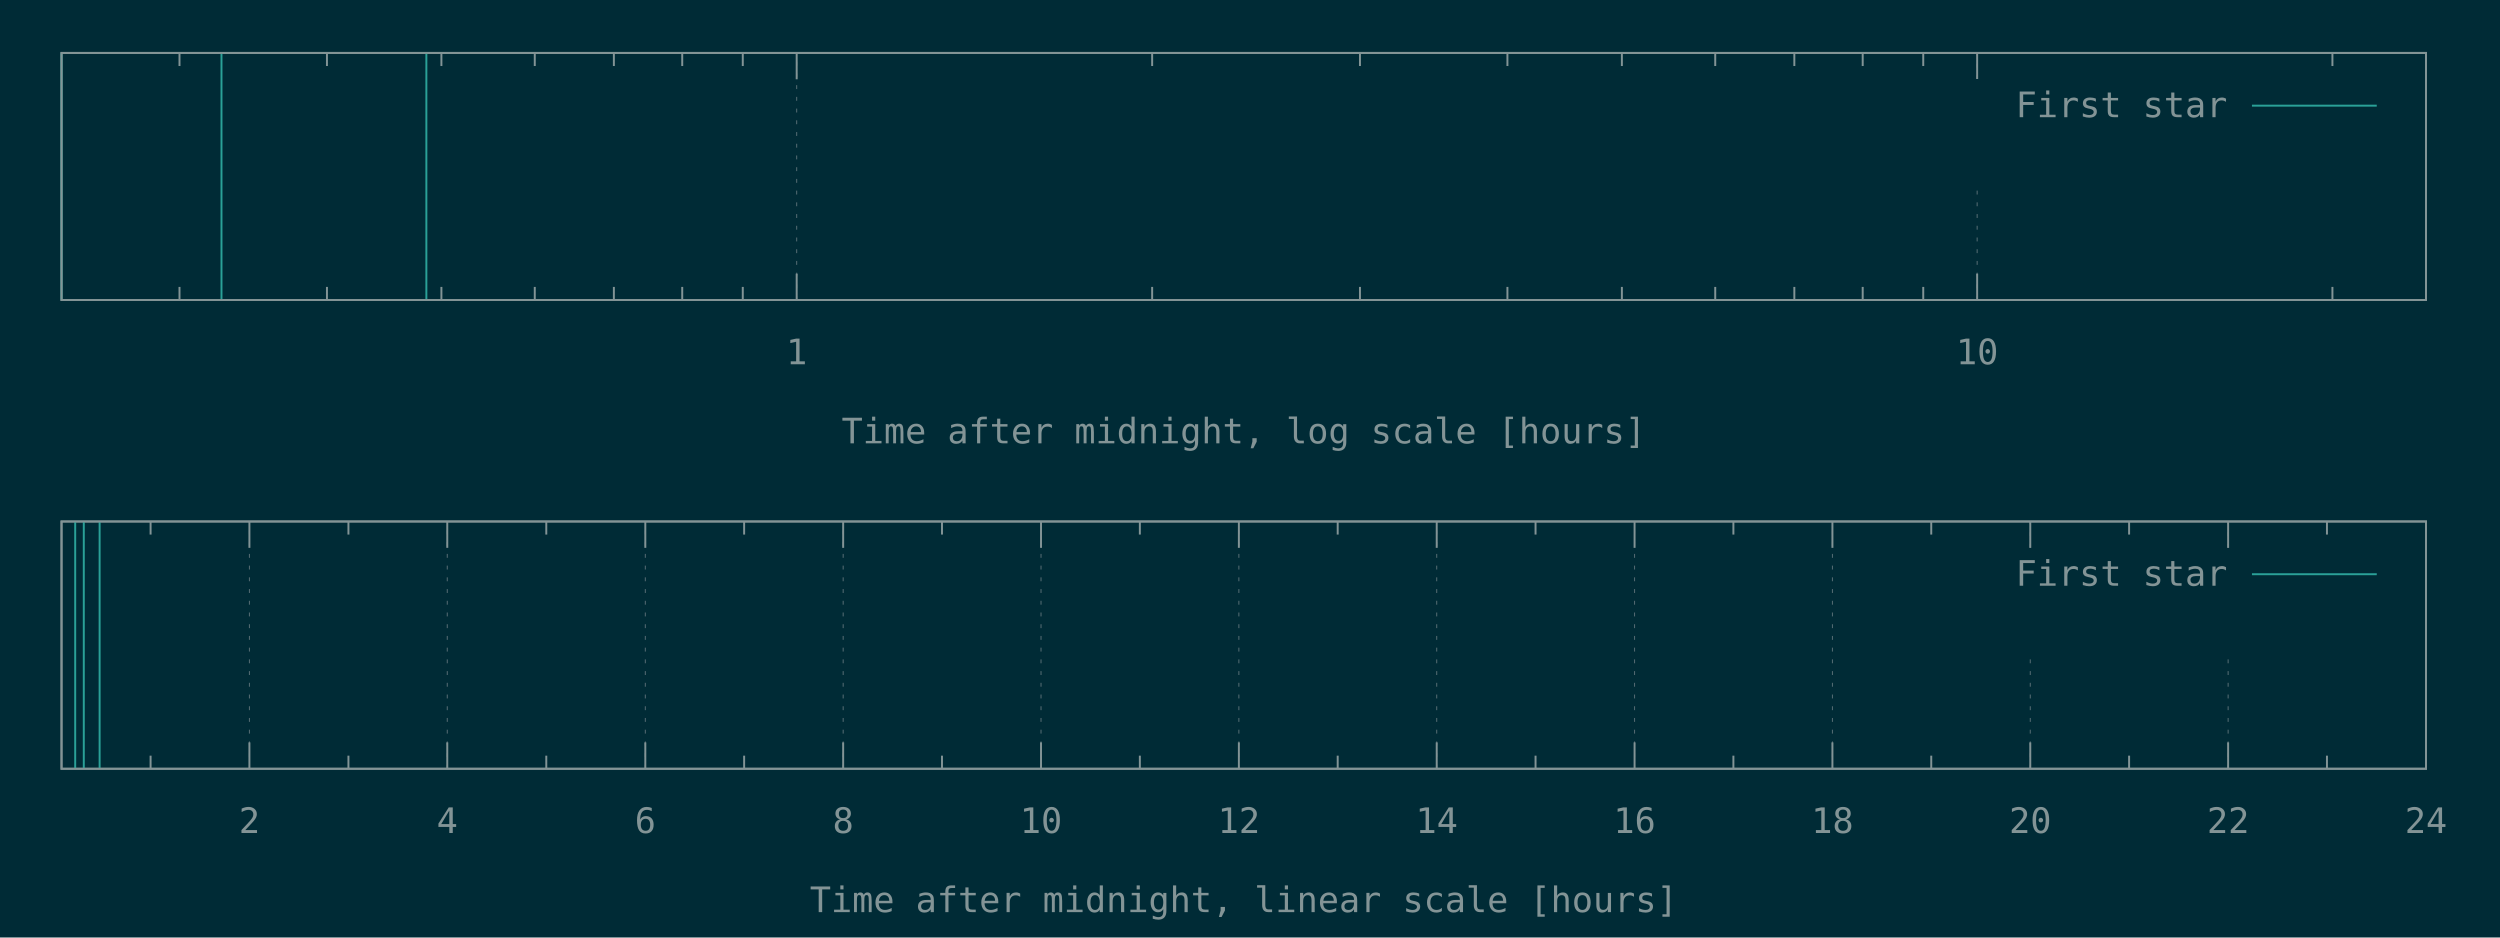
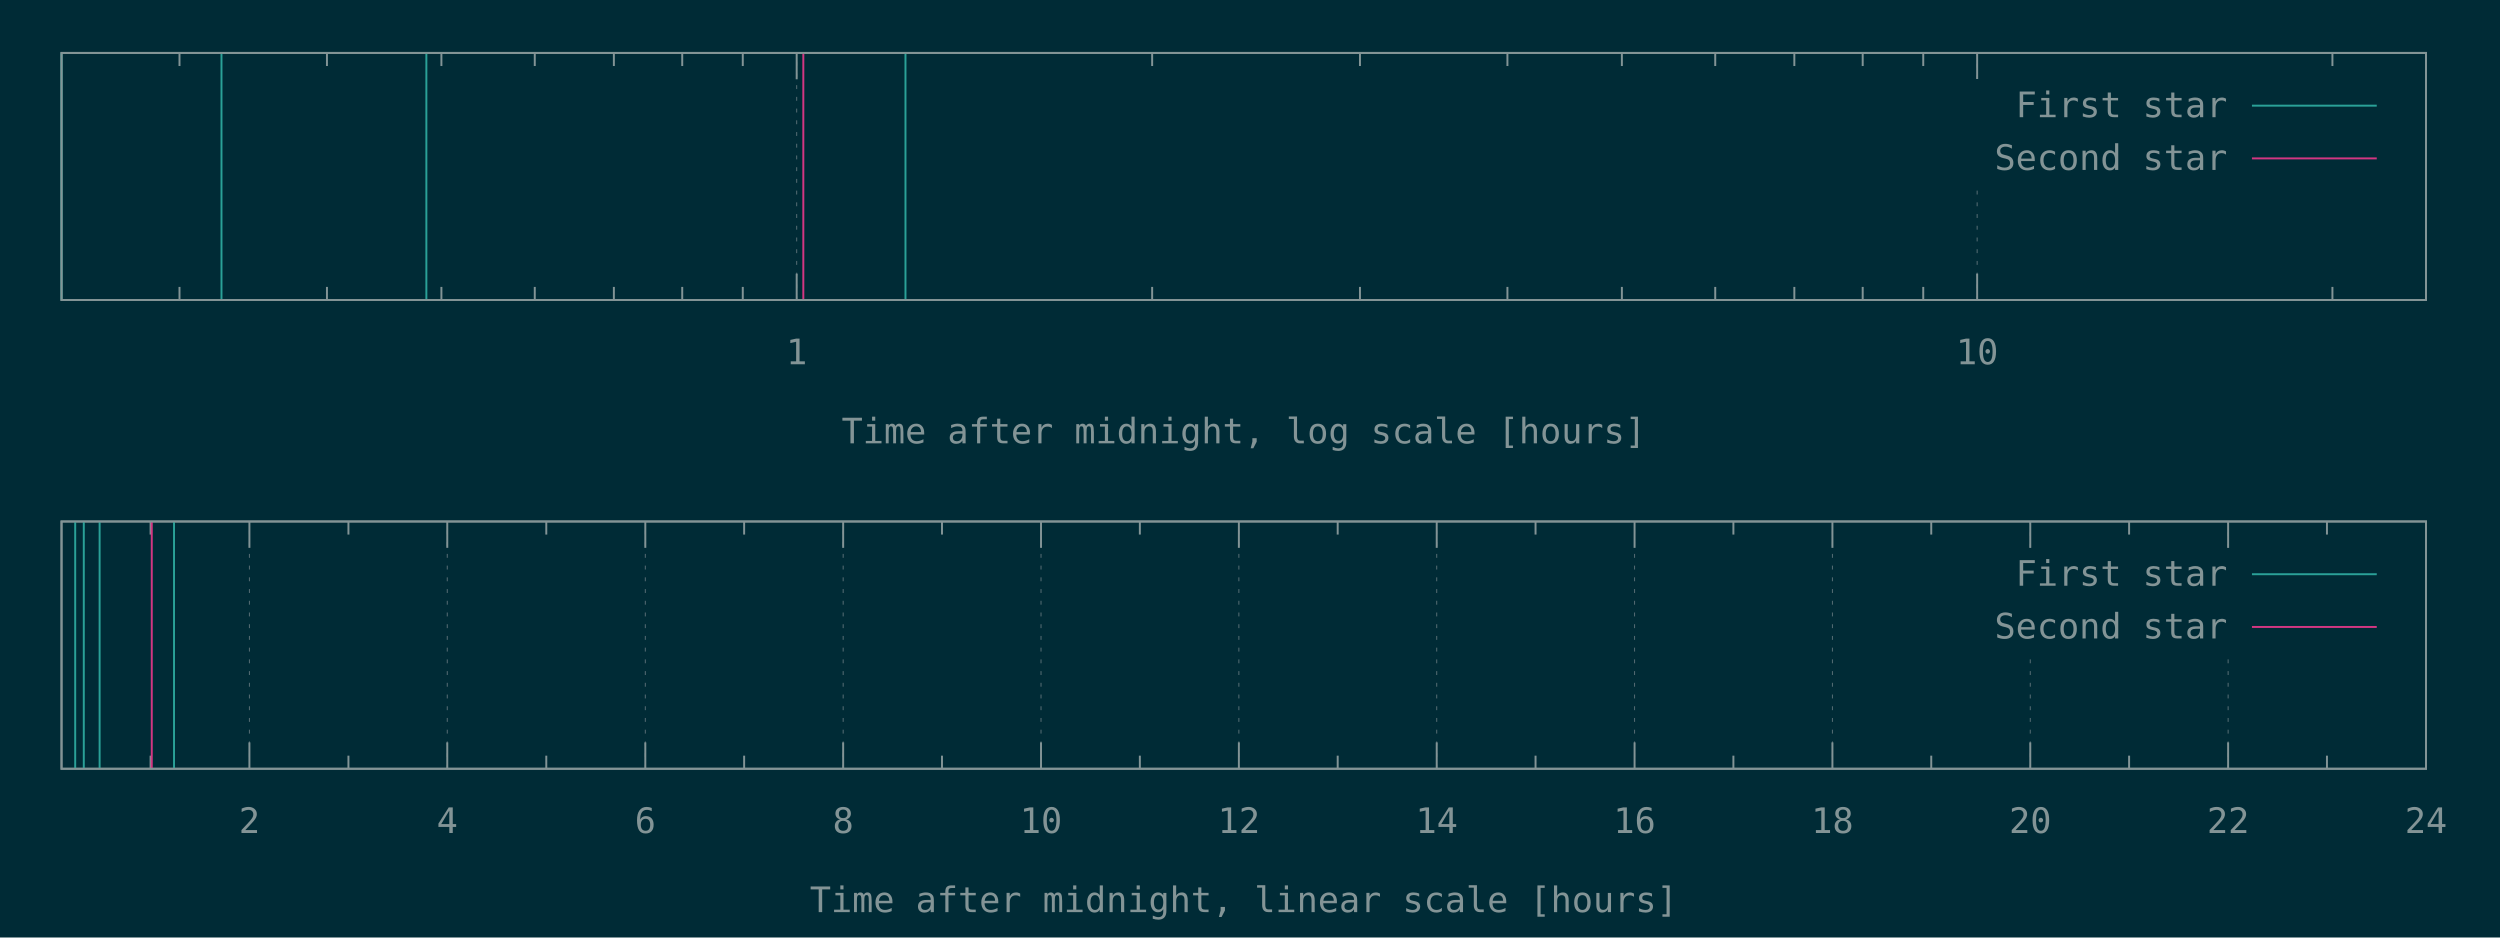
<svg xmlns="http://www.w3.org/2000/svg" xmlns:xlink="http://www.w3.org/1999/xlink" width="1280" height="480" viewBox="0 0 1280 480">
  <g id="gnuplot_canvas">
    <rect x="0" y="0" width="1280" height="480" fill="#002b36" />
    <defs>
      <circle id="gpDot" r="0.5" stroke-width="0.5" stroke="currentColor" />
      <path id="gpPt0" stroke-width="0.148" stroke="currentColor" d="M-1,0 h2 M0,-1 v2" />
      <path id="gpPt1" stroke-width="0.148" stroke="currentColor" d="M-1,-1 L1,1 M1,-1 L-1,1" />
      <path id="gpPt2" stroke-width="0.148" stroke="currentColor" d="M-1,0 L1,0 M0,-1 L0,1 M-1,-1 L1,1 M-1,1 L1,-1" />
      <rect id="gpPt3" stroke-width="0.148" stroke="currentColor" x="-1" y="-1" width="2" height="2" />
      <rect id="gpPt4" stroke-width="0.148" stroke="currentColor" fill="currentColor" x="-1" y="-1" width="2" height="2" />
      <circle id="gpPt5" stroke-width="0.148" stroke="currentColor" cx="0" cy="0" r="1" />
      <use xlink:href="#gpPt5" id="gpPt6" fill="currentColor" stroke="none" />
      <path id="gpPt7" stroke-width="0.148" stroke="currentColor" d="M0,-1.33 L-1.33,0.67 L1.33,0.67 z" />
      <use xlink:href="#gpPt7" id="gpPt8" fill="currentColor" stroke="none" />
      <use xlink:href="#gpPt7" id="gpPt9" stroke="currentColor" transform="rotate(180)" />
      <use xlink:href="#gpPt9" id="gpPt10" fill="currentColor" stroke="none" />
      <use xlink:href="#gpPt3" id="gpPt11" stroke="currentColor" transform="rotate(45)" />
      <use xlink:href="#gpPt11" id="gpPt12" fill="currentColor" stroke="none" />
      <path id="gpPt13" stroke-width="0.148" stroke="currentColor" d="M0,1.330 L1.265,0.411 L0.782,-1.067 L-0.782,-1.076 L-1.265,0.411 z" />
      <use xlink:href="#gpPt13" id="gpPt14" fill="currentColor" stroke="none" />
      <filter id="textbox" filterUnits="objectBoundingBox" x="0" y="0" height="1" width="1">
        <feFlood flood-color="#002B36" flood-opacity="1" result="bgnd" />
        <feComposite in="SourceGraphic" in2="bgnd" operator="atop" />
      </filter>
      <filter id="greybox" filterUnits="objectBoundingBox" x="0" y="0" height="1" width="1">
        <feFlood flood-color="lightgrey" flood-opacity="1" result="grey" />
        <feComposite in="SourceGraphic" in2="grey" operator="atop" />
      </filter>
    </defs>
    <g fill="none" color="#002B36" stroke="currentColor" stroke-width="1.00" stroke-linecap="butt" stroke-linejoin="miter">
</g>
    <g fill="none" color="black" stroke="currentColor" stroke-width="1.00" stroke-linecap="butt" stroke-linejoin="miter">
      <path stroke="rgb(131, 148, 150)" d="M91.9,153.6 L91.9,146.9 M91.9,27.1 L91.9,33.8 M167.4,153.6 L167.4,146.9 M167.4,27.1 L167.4,33.8   M226.0,153.6 L226.0,146.9 M226.0,27.1 L226.0,33.8 M273.8,153.6 L273.8,146.9 M273.8,27.1 L273.8,33.8   M314.3,153.6 L314.3,146.9 M314.3,27.1 L314.3,33.8 M349.3,153.6 L349.3,146.9 M349.3,27.1 L349.3,33.8   M380.3,153.6 L380.3,146.9 M380.3,27.1 L380.3,33.8  " />
    </g>
    <g fill="none" color="black" stroke="rgb(131, 148, 150)" stroke-width="0.50" stroke-linecap="butt" stroke-linejoin="miter">
</g>
    <g fill="none" color="gray" stroke="currentColor" stroke-width="0.50" stroke-linecap="butt" stroke-linejoin="miter">
      <path stroke="rgb( 88, 110, 117)" stroke-dasharray="2,4" class="gridline" d="M407.9,153.6 L407.9,27.1  " />
    </g>
    <g fill="none" color="gray" stroke="rgb( 88, 110, 117)" stroke-width="1.00" stroke-linecap="butt" stroke-linejoin="miter">
</g>
    <g fill="none" color="black" stroke="currentColor" stroke-width="1.00" stroke-linecap="butt" stroke-linejoin="miter">
      <path stroke="rgb(131, 148, 150)" d="M407.9,153.6 L407.9,140.1 M407.9,27.1 L407.9,40.6  " />
      <g transform="translate(407.9,186.5)" stroke="none" fill="rgb(131,148,150)" font-family="Inconsolata" font-size="18.00" text-anchor="middle">
        <text>
          <tspan font-family="Inconsolata"> 1</tspan>
        </text>
      </g>
    </g>
    <g fill="none" color="black" stroke="currentColor" stroke-width="1.00" stroke-linecap="butt" stroke-linejoin="miter">
      <path stroke="rgb(131, 148, 150)" d="M589.9,153.6 L589.9,146.9 M589.9,27.1 L589.9,33.8 M696.3,153.6 L696.3,146.9 M696.3,27.1 L696.3,33.8   M771.8,153.6 L771.8,146.9 M771.8,27.1 L771.8,33.8 M830.4,153.6 L830.4,146.9 M830.4,27.1 L830.4,33.8   M878.2,153.6 L878.2,146.9 M878.2,27.1 L878.2,33.8 M918.7,153.6 L918.7,146.9 M918.7,27.1 L918.7,33.8   M953.7,153.6 L953.7,146.9 M953.7,27.1 L953.7,33.8 M984.7,153.6 L984.7,146.9 M984.7,27.1 L984.7,33.8    " />
    </g>
    <g fill="none" color="black" stroke="rgb(131, 148, 150)" stroke-width="0.50" stroke-linecap="butt" stroke-linejoin="miter">
</g>
    <g fill="none" color="gray" stroke="currentColor" stroke-width="0.50" stroke-linecap="butt" stroke-linejoin="miter">
      <path stroke="rgb( 88, 110, 117)" stroke-dasharray="2,4" class="gridline" d="M1012.3,153.6 L1012.3,94.6 M1012.3,40.6 L1012.3,27.1  " />
    </g>
    <g fill="none" color="gray" stroke="rgb( 88, 110, 117)" stroke-width="1.00" stroke-linecap="butt" stroke-linejoin="miter">
</g>
    <g fill="none" color="black" stroke="currentColor" stroke-width="1.00" stroke-linecap="butt" stroke-linejoin="miter">
      <path stroke="rgb(131, 148, 150)" d="M1012.3,153.6 L1012.3,140.1 M1012.3,27.1 L1012.3,40.6  " />
      <g transform="translate(1012.3,186.5)" stroke="none" fill="rgb(131,148,150)" font-family="Inconsolata" font-size="18.00" text-anchor="middle">
        <text>
          <tspan font-family="Inconsolata"> 10</tspan>
        </text>
      </g>
    </g>
    <g fill="none" color="black" stroke="currentColor" stroke-width="1.00" stroke-linecap="butt" stroke-linejoin="miter">
      <path stroke="rgb(131, 148, 150)" d="M1194.2,153.6 L1194.2,146.9 M1194.2,27.1 L1194.2,33.8  " />
    </g>
    <g fill="none" color="black" stroke="currentColor" stroke-width="1.00" stroke-linecap="butt" stroke-linejoin="miter">
      <path stroke="rgb(131, 148, 150)" d="M31.5,27.1 L31.5,153.6 L1242.1,153.6 L1242.1,27.1 L31.5,27.1 Z  " />
    </g>
    <g fill="none" color="black" stroke="currentColor" stroke-width="1.00" stroke-linecap="butt" stroke-linejoin="miter">
      <g transform="translate(636.8,227.0)" stroke="none" fill="rgb(131,148,150)" font-family="Inconsolata" font-size="18.00" text-anchor="middle">
        <text>
          <tspan font-family="Inconsolata">Time after midnight, log scale [hours]</tspan>
        </text>
      </g>
    </g>
    <g fill="none" color="black" stroke="currentColor" stroke-width="1.00" stroke-linecap="butt" stroke-linejoin="miter">
</g>
    <g id="gnuplot_plot_1a">
      <g fill="none" color="black" stroke="currentColor" stroke-width="1.00" stroke-linecap="butt" stroke-linejoin="miter">
-         <path stroke="rgb( 42, 161, 152)" d="M31.5,153.6 L31.5,27.1 M113.4,153.6 L113.4,27.1 M218.3,153.6 L218.3,27.1  " />
+         <path stroke="rgb( 42, 161, 152)" d="M31.5,153.6 L31.5,27.1 M113.4,153.6 L113.4,27.1 M218.3,153.6 L218.3,27.1 M463.6,153.6 L463.6,27.1    " />
      </g>
    </g>
    <g id="gnuplot_plot_2a">
      <g fill="none" color="black" stroke="currentColor" stroke-width="1.00" stroke-linecap="butt" stroke-linejoin="miter">
- </g>
+         <path stroke="rgb(211,  54, 130)" d="M411.3,153.6 L411.3,27.1  " />
+       </g>
    </g>
    <g stroke="none" shape-rendering="crispEdges">
      <polygon fill="#002B36" points="1001.8,94.6 1229.5,94.6 1229.5,40.6 1001.8,40.6 " />
    </g>
    <g id="gnuplot_plot_1a">
      <g fill="none" color="black" stroke="currentColor" stroke-width="1.00" stroke-linecap="butt" stroke-linejoin="miter">
        <g transform="translate(1140.4,60.0)" stroke="none" fill="rgb(131,148,150)" font-family="Inconsolata" font-size="18.00" text-anchor="end">
          <text>
            <tspan font-family="Inconsolata">First star</tspan>
          </text>
        </g>
      </g>
      <g fill="none" color="black" stroke="currentColor" stroke-width="1.00" stroke-linecap="butt" stroke-linejoin="miter">
        <path stroke="rgb( 42, 161, 152)" d="M1153.0,54.1 L1216.9,54.1  " />
      </g>
    </g>
    <g id="gnuplot_plot_2a">
      <g fill="none" color="black" stroke="currentColor" stroke-width="1.00" stroke-linecap="butt" stroke-linejoin="miter">
- </g>
+         <g transform="translate(1140.4,87.0)" stroke="none" fill="rgb(131,148,150)" font-family="Inconsolata" font-size="18.00" text-anchor="end">
+           <text>
+             <tspan font-family="Inconsolata">Second star</tspan>
+           </text>
+         </g>
+       </g>
+       <g fill="none" color="black" stroke="currentColor" stroke-width="1.00" stroke-linecap="butt" stroke-linejoin="miter">
+         <path stroke="rgb(211,  54, 130)" d="M1153.0,81.1 L1216.9,81.1  " />
+       </g>
    </g>
    <g fill="none" color="#002B36" stroke="rgb(211,  54, 130)" stroke-width="2.00" stroke-linecap="butt" stroke-linejoin="miter">
</g>
    <g fill="none" color="black" stroke="currentColor" stroke-width="2.00" stroke-linecap="butt" stroke-linejoin="miter">
</g>
    <g fill="none" color="black" stroke="black" stroke-width="1.00" stroke-linecap="butt" stroke-linejoin="miter">
</g>
    <g fill="none" color="black" stroke="currentColor" stroke-width="1.00" stroke-linecap="butt" stroke-linejoin="miter">
      <path stroke="rgb(131, 148, 150)" d="M31.5,27.1 L31.5,153.6 L1242.1,153.6 L1242.1,27.1 L31.5,27.1 Z  " />
    </g>
    <g fill="none" color="black" stroke="currentColor" stroke-width="1.00" stroke-linecap="butt" stroke-linejoin="miter">
</g>
    <g fill="none" color="black" stroke="currentColor" stroke-width="1.00" stroke-linecap="butt" stroke-linejoin="miter">
      <path stroke="rgb(131, 148, 150)" d="M77.1,393.6 L77.1,386.9 M77.1,267.0 L77.1,273.7  " />
    </g>
    <g fill="none" color="black" stroke="rgb(131, 148, 150)" stroke-width="0.50" stroke-linecap="butt" stroke-linejoin="miter">
</g>
    <g fill="none" color="gray" stroke="currentColor" stroke-width="0.50" stroke-linecap="butt" stroke-linejoin="miter">
      <path stroke="rgb( 88, 110, 117)" stroke-dasharray="2,4" class="gridline" d="M127.7,393.6 L127.7,267.0  " />
    </g>
    <g fill="none" color="gray" stroke="rgb( 88, 110, 117)" stroke-width="1.00" stroke-linecap="butt" stroke-linejoin="miter">
</g>
    <g fill="none" color="black" stroke="currentColor" stroke-width="1.00" stroke-linecap="butt" stroke-linejoin="miter">
      <path stroke="rgb(131, 148, 150)" d="M127.7,393.6 L127.7,380.1 M127.7,267.0 L127.7,280.5  " />
      <g transform="translate(127.7,426.5)" stroke="none" fill="rgb(131,148,150)" font-family="Inconsolata" font-size="18.00" text-anchor="middle">
        <text>
          <tspan font-family="Inconsolata"> 2</tspan>
        </text>
      </g>
    </g>
    <g fill="none" color="black" stroke="currentColor" stroke-width="1.00" stroke-linecap="butt" stroke-linejoin="miter">
      <path stroke="rgb(131, 148, 150)" d="M178.4,393.6 L178.4,386.9 M178.4,267.0 L178.4,273.7  " />
    </g>
    <g fill="none" color="black" stroke="rgb(131, 148, 150)" stroke-width="0.50" stroke-linecap="butt" stroke-linejoin="miter">
</g>
    <g fill="none" color="gray" stroke="currentColor" stroke-width="0.50" stroke-linecap="butt" stroke-linejoin="miter">
      <path stroke="rgb( 88, 110, 117)" stroke-dasharray="2,4" class="gridline" d="M229.0,393.6 L229.0,267.0  " />
    </g>
    <g fill="none" color="gray" stroke="rgb( 88, 110, 117)" stroke-width="1.00" stroke-linecap="butt" stroke-linejoin="miter">
</g>
    <g fill="none" color="black" stroke="currentColor" stroke-width="1.00" stroke-linecap="butt" stroke-linejoin="miter">
      <path stroke="rgb(131, 148, 150)" d="M229.0,393.6 L229.0,380.1 M229.0,267.0 L229.0,280.5  " />
      <g transform="translate(229.0,426.5)" stroke="none" fill="rgb(131,148,150)" font-family="Inconsolata" font-size="18.00" text-anchor="middle">
        <text>
          <tspan font-family="Inconsolata"> 4</tspan>
        </text>
      </g>
    </g>
    <g fill="none" color="black" stroke="currentColor" stroke-width="1.00" stroke-linecap="butt" stroke-linejoin="miter">
      <path stroke="rgb(131, 148, 150)" d="M279.7,393.6 L279.7,386.9 M279.7,267.0 L279.7,273.7  " />
    </g>
    <g fill="none" color="black" stroke="rgb(131, 148, 150)" stroke-width="0.50" stroke-linecap="butt" stroke-linejoin="miter">
</g>
    <g fill="none" color="gray" stroke="currentColor" stroke-width="0.50" stroke-linecap="butt" stroke-linejoin="miter">
      <path stroke="rgb( 88, 110, 117)" stroke-dasharray="2,4" class="gridline" d="M330.4,393.6 L330.4,267.0  " />
    </g>
    <g fill="none" color="gray" stroke="rgb( 88, 110, 117)" stroke-width="1.00" stroke-linecap="butt" stroke-linejoin="miter">
</g>
    <g fill="none" color="black" stroke="currentColor" stroke-width="1.00" stroke-linecap="butt" stroke-linejoin="miter">
      <path stroke="rgb(131, 148, 150)" d="M330.4,393.6 L330.4,380.1 M330.4,267.0 L330.4,280.5  " />
      <g transform="translate(330.4,426.5)" stroke="none" fill="rgb(131,148,150)" font-family="Inconsolata" font-size="18.00" text-anchor="middle">
        <text>
          <tspan font-family="Inconsolata"> 6</tspan>
        </text>
      </g>
    </g>
    <g fill="none" color="black" stroke="currentColor" stroke-width="1.00" stroke-linecap="butt" stroke-linejoin="miter">
      <path stroke="rgb(131, 148, 150)" d="M381.0,393.6 L381.0,386.9 M381.0,267.0 L381.0,273.7  " />
    </g>
    <g fill="none" color="black" stroke="rgb(131, 148, 150)" stroke-width="0.50" stroke-linecap="butt" stroke-linejoin="miter">
</g>
    <g fill="none" color="gray" stroke="currentColor" stroke-width="0.50" stroke-linecap="butt" stroke-linejoin="miter">
      <path stroke="rgb( 88, 110, 117)" stroke-dasharray="2,4" class="gridline" d="M431.7,393.6 L431.7,267.0  " />
    </g>
    <g fill="none" color="gray" stroke="rgb( 88, 110, 117)" stroke-width="1.00" stroke-linecap="butt" stroke-linejoin="miter">
</g>
    <g fill="none" color="black" stroke="currentColor" stroke-width="1.00" stroke-linecap="butt" stroke-linejoin="miter">
      <path stroke="rgb(131, 148, 150)" d="M431.7,393.6 L431.7,380.1 M431.7,267.0 L431.7,280.5  " />
      <g transform="translate(431.7,426.5)" stroke="none" fill="rgb(131,148,150)" font-family="Inconsolata" font-size="18.00" text-anchor="middle">
        <text>
          <tspan font-family="Inconsolata"> 8</tspan>
        </text>
      </g>
    </g>
    <g fill="none" color="black" stroke="currentColor" stroke-width="1.00" stroke-linecap="butt" stroke-linejoin="miter">
      <path stroke="rgb(131, 148, 150)" d="M482.3,393.6 L482.3,386.9 M482.3,267.0 L482.3,273.7  " />
    </g>
    <g fill="none" color="black" stroke="rgb(131, 148, 150)" stroke-width="0.50" stroke-linecap="butt" stroke-linejoin="miter">
</g>
    <g fill="none" color="gray" stroke="currentColor" stroke-width="0.50" stroke-linecap="butt" stroke-linejoin="miter">
      <path stroke="rgb( 88, 110, 117)" stroke-dasharray="2,4" class="gridline" d="M533.0,393.6 L533.0,267.0  " />
    </g>
    <g fill="none" color="gray" stroke="rgb( 88, 110, 117)" stroke-width="1.00" stroke-linecap="butt" stroke-linejoin="miter">
</g>
    <g fill="none" color="black" stroke="currentColor" stroke-width="1.00" stroke-linecap="butt" stroke-linejoin="miter">
      <path stroke="rgb(131, 148, 150)" d="M533.0,393.6 L533.0,380.1 M533.0,267.0 L533.0,280.5  " />
      <g transform="translate(533.0,426.5)" stroke="none" fill="rgb(131,148,150)" font-family="Inconsolata" font-size="18.00" text-anchor="middle">
        <text>
          <tspan font-family="Inconsolata"> 10</tspan>
        </text>
      </g>
    </g>
    <g fill="none" color="black" stroke="currentColor" stroke-width="1.00" stroke-linecap="butt" stroke-linejoin="miter">
      <path stroke="rgb(131, 148, 150)" d="M583.6,393.6 L583.6,386.9 M583.6,267.0 L583.6,273.7  " />
    </g>
    <g fill="none" color="black" stroke="rgb(131, 148, 150)" stroke-width="0.50" stroke-linecap="butt" stroke-linejoin="miter">
</g>
    <g fill="none" color="gray" stroke="currentColor" stroke-width="0.50" stroke-linecap="butt" stroke-linejoin="miter">
      <path stroke="rgb( 88, 110, 117)" stroke-dasharray="2,4" class="gridline" d="M634.3,393.6 L634.3,267.0  " />
    </g>
    <g fill="none" color="gray" stroke="rgb( 88, 110, 117)" stroke-width="1.00" stroke-linecap="butt" stroke-linejoin="miter">
</g>
    <g fill="none" color="black" stroke="currentColor" stroke-width="1.00" stroke-linecap="butt" stroke-linejoin="miter">
      <path stroke="rgb(131, 148, 150)" d="M634.3,393.6 L634.3,380.1 M634.3,267.0 L634.3,280.5  " />
      <g transform="translate(634.3,426.5)" stroke="none" fill="rgb(131,148,150)" font-family="Inconsolata" font-size="18.00" text-anchor="middle">
        <text>
          <tspan font-family="Inconsolata"> 12</tspan>
        </text>
      </g>
    </g>
    <g fill="none" color="black" stroke="currentColor" stroke-width="1.00" stroke-linecap="butt" stroke-linejoin="miter">
      <path stroke="rgb(131, 148, 150)" d="M684.9,393.6 L684.9,386.9 M684.9,267.0 L684.9,273.7  " />
    </g>
    <g fill="none" color="black" stroke="rgb(131, 148, 150)" stroke-width="0.50" stroke-linecap="butt" stroke-linejoin="miter">
</g>
    <g fill="none" color="gray" stroke="currentColor" stroke-width="0.50" stroke-linecap="butt" stroke-linejoin="miter">
      <path stroke="rgb( 88, 110, 117)" stroke-dasharray="2,4" class="gridline" d="M735.6,393.6 L735.6,267.0  " />
    </g>
    <g fill="none" color="gray" stroke="rgb( 88, 110, 117)" stroke-width="1.00" stroke-linecap="butt" stroke-linejoin="miter">
</g>
    <g fill="none" color="black" stroke="currentColor" stroke-width="1.00" stroke-linecap="butt" stroke-linejoin="miter">
      <path stroke="rgb(131, 148, 150)" d="M735.6,393.6 L735.6,380.1 M735.6,267.0 L735.6,280.5  " />
      <g transform="translate(735.6,426.5)" stroke="none" fill="rgb(131,148,150)" font-family="Inconsolata" font-size="18.00" text-anchor="middle">
        <text>
          <tspan font-family="Inconsolata"> 14</tspan>
        </text>
      </g>
    </g>
    <g fill="none" color="black" stroke="currentColor" stroke-width="1.00" stroke-linecap="butt" stroke-linejoin="miter">
      <path stroke="rgb(131, 148, 150)" d="M786.2,393.6 L786.2,386.9 M786.2,267.0 L786.2,273.7  " />
    </g>
    <g fill="none" color="black" stroke="rgb(131, 148, 150)" stroke-width="0.50" stroke-linecap="butt" stroke-linejoin="miter">
</g>
    <g fill="none" color="gray" stroke="currentColor" stroke-width="0.50" stroke-linecap="butt" stroke-linejoin="miter">
      <path stroke="rgb( 88, 110, 117)" stroke-dasharray="2,4" class="gridline" d="M836.9,393.6 L836.9,267.0  " />
    </g>
    <g fill="none" color="gray" stroke="rgb( 88, 110, 117)" stroke-width="1.00" stroke-linecap="butt" stroke-linejoin="miter">
</g>
    <g fill="none" color="black" stroke="currentColor" stroke-width="1.00" stroke-linecap="butt" stroke-linejoin="miter">
      <path stroke="rgb(131, 148, 150)" d="M836.9,393.6 L836.9,380.1 M836.9,267.0 L836.9,280.5  " />
      <g transform="translate(836.9,426.5)" stroke="none" fill="rgb(131,148,150)" font-family="Inconsolata" font-size="18.00" text-anchor="middle">
        <text>
          <tspan font-family="Inconsolata"> 16</tspan>
        </text>
      </g>
    </g>
    <g fill="none" color="black" stroke="currentColor" stroke-width="1.00" stroke-linecap="butt" stroke-linejoin="miter">
      <path stroke="rgb(131, 148, 150)" d="M887.5,393.6 L887.5,386.9 M887.5,267.0 L887.5,273.7  " />
    </g>
    <g fill="none" color="black" stroke="rgb(131, 148, 150)" stroke-width="0.50" stroke-linecap="butt" stroke-linejoin="miter">
</g>
    <g fill="none" color="gray" stroke="currentColor" stroke-width="0.50" stroke-linecap="butt" stroke-linejoin="miter">
      <path stroke="rgb( 88, 110, 117)" stroke-dasharray="2,4" class="gridline" d="M938.2,393.6 L938.2,267.0  " />
    </g>
    <g fill="none" color="gray" stroke="rgb( 88, 110, 117)" stroke-width="1.00" stroke-linecap="butt" stroke-linejoin="miter">
</g>
    <g fill="none" color="black" stroke="currentColor" stroke-width="1.00" stroke-linecap="butt" stroke-linejoin="miter">
      <path stroke="rgb(131, 148, 150)" d="M938.2,393.6 L938.2,380.1 M938.2,267.0 L938.2,280.5  " />
      <g transform="translate(938.2,426.5)" stroke="none" fill="rgb(131,148,150)" font-family="Inconsolata" font-size="18.00" text-anchor="middle">
        <text>
          <tspan font-family="Inconsolata"> 18</tspan>
        </text>
      </g>
    </g>
    <g fill="none" color="black" stroke="currentColor" stroke-width="1.00" stroke-linecap="butt" stroke-linejoin="miter">
      <path stroke="rgb(131, 148, 150)" d="M988.8,393.6 L988.8,386.9 M988.8,267.0 L988.8,273.7  " />
    </g>
    <g fill="none" color="black" stroke="rgb(131, 148, 150)" stroke-width="0.50" stroke-linecap="butt" stroke-linejoin="miter">
</g>
    <g fill="none" color="gray" stroke="currentColor" stroke-width="0.50" stroke-linecap="butt" stroke-linejoin="miter">
      <path stroke="rgb( 88, 110, 117)" stroke-dasharray="2,4" class="gridline" d="M1039.5,393.6 L1039.5,334.5 M1039.5,280.5 L1039.5,267.0  " />
    </g>
    <g fill="none" color="gray" stroke="rgb( 88, 110, 117)" stroke-width="1.00" stroke-linecap="butt" stroke-linejoin="miter">
</g>
    <g fill="none" color="black" stroke="currentColor" stroke-width="1.00" stroke-linecap="butt" stroke-linejoin="miter">
      <path stroke="rgb(131, 148, 150)" d="M1039.5,393.6 L1039.5,380.1 M1039.5,267.0 L1039.5,280.5  " />
      <g transform="translate(1039.5,426.5)" stroke="none" fill="rgb(131,148,150)" font-family="Inconsolata" font-size="18.00" text-anchor="middle">
        <text>
          <tspan font-family="Inconsolata"> 20</tspan>
        </text>
      </g>
    </g>
    <g fill="none" color="black" stroke="currentColor" stroke-width="1.00" stroke-linecap="butt" stroke-linejoin="miter">
      <path stroke="rgb(131, 148, 150)" d="M1090.1,393.6 L1090.1,386.9 M1090.1,267.0 L1090.1,273.7  " />
    </g>
    <g fill="none" color="black" stroke="rgb(131, 148, 150)" stroke-width="0.50" stroke-linecap="butt" stroke-linejoin="miter">
</g>
    <g fill="none" color="gray" stroke="currentColor" stroke-width="0.50" stroke-linecap="butt" stroke-linejoin="miter">
      <path stroke="rgb( 88, 110, 117)" stroke-dasharray="2,4" class="gridline" d="M1140.8,393.6 L1140.8,334.5 M1140.8,280.5 L1140.8,267.0  " />
    </g>
    <g fill="none" color="gray" stroke="rgb( 88, 110, 117)" stroke-width="1.00" stroke-linecap="butt" stroke-linejoin="miter">
</g>
    <g fill="none" color="black" stroke="currentColor" stroke-width="1.00" stroke-linecap="butt" stroke-linejoin="miter">
      <path stroke="rgb(131, 148, 150)" d="M1140.8,393.6 L1140.8,380.1 M1140.8,267.0 L1140.8,280.5  " />
      <g transform="translate(1140.8,426.5)" stroke="none" fill="rgb(131,148,150)" font-family="Inconsolata" font-size="18.00" text-anchor="middle">
        <text>
          <tspan font-family="Inconsolata"> 22</tspan>
        </text>
      </g>
    </g>
    <g fill="none" color="black" stroke="currentColor" stroke-width="1.00" stroke-linecap="butt" stroke-linejoin="miter">
      <path stroke="rgb(131, 148, 150)" d="M1191.4,393.6 L1191.4,386.9 M1191.4,267.0 L1191.4,273.7  " />
    </g>
    <g fill="none" color="black" stroke="rgb(131, 148, 150)" stroke-width="0.50" stroke-linecap="butt" stroke-linejoin="miter">
</g>
    <g fill="none" color="gray" stroke="currentColor" stroke-width="0.50" stroke-linecap="butt" stroke-linejoin="miter">
      <path stroke="rgb( 88, 110, 117)" stroke-dasharray="2,4" class="gridline" d="M1242.1,393.6 L1242.1,267.0  " />
    </g>
    <g fill="none" color="gray" stroke="rgb( 88, 110, 117)" stroke-width="1.00" stroke-linecap="butt" stroke-linejoin="miter">
</g>
    <g fill="none" color="black" stroke="currentColor" stroke-width="1.00" stroke-linecap="butt" stroke-linejoin="miter">
      <path stroke="rgb(131, 148, 150)" d="M1242.1,393.6 L1242.1,380.1 M1242.1,267.0 L1242.1,280.5  " />
      <g transform="translate(1242.1,426.5)" stroke="none" fill="rgb(131,148,150)" font-family="Inconsolata" font-size="18.00" text-anchor="middle">
        <text>
          <tspan font-family="Inconsolata"> 24</tspan>
        </text>
      </g>
    </g>
    <g fill="none" color="black" stroke="currentColor" stroke-width="1.00" stroke-linecap="butt" stroke-linejoin="miter">
</g>
    <g fill="none" color="black" stroke="currentColor" stroke-width="1.00" stroke-linecap="butt" stroke-linejoin="miter">
      <path stroke="rgb(131, 148, 150)" d="M31.5,267.0 L31.5,393.6 L1242.1,393.6 L1242.1,267.0 L31.5,267.0 Z  " />
    </g>
    <g fill="none" color="black" stroke="currentColor" stroke-width="1.00" stroke-linecap="butt" stroke-linejoin="miter">
      <g transform="translate(636.8,467.0)" stroke="none" fill="rgb(131,148,150)" font-family="Inconsolata" font-size="18.00" text-anchor="middle">
        <text>
          <tspan font-family="Inconsolata">Time after midnight, linear scale [hours]</tspan>
        </text>
      </g>
    </g>
    <g fill="none" color="black" stroke="currentColor" stroke-width="1.00" stroke-linecap="butt" stroke-linejoin="miter">
</g>
    <g id="gnuplot_plot_1b">
      <g fill="none" color="black" stroke="currentColor" stroke-width="1.00" stroke-linecap="butt" stroke-linejoin="miter">
-         <path stroke="rgb( 42, 161, 152)" d="M38.5,393.6 L38.5,267.0 M42.9,393.6 L42.9,267.0 M51.0,393.6 L51.0,267.0  " />
+         <path stroke="rgb( 42, 161, 152)" d="M38.5,393.6 L38.5,267.0 M42.9,393.6 L42.9,267.0 M51.0,393.6 L51.0,267.0 M89.1,393.6 L89.1,267.0    " />
      </g>
    </g>
    <g id="gnuplot_plot_2b">
      <g fill="none" color="black" stroke="currentColor" stroke-width="1.00" stroke-linecap="butt" stroke-linejoin="miter">
- </g>
+         <path stroke="rgb(211,  54, 130)" d="M77.7,393.6 L77.7,267.0  " />
+       </g>
    </g>
    <g stroke="none" shape-rendering="crispEdges">
      <polygon fill="#002B36" points="1001.8,334.5 1229.5,334.5 1229.5,280.5 1001.8,280.5 " />
    </g>
    <g id="gnuplot_plot_1b">
      <g fill="none" color="black" stroke="currentColor" stroke-width="1.00" stroke-linecap="butt" stroke-linejoin="miter">
        <g transform="translate(1140.4,299.9)" stroke="none" fill="rgb(131,148,150)" font-family="Inconsolata" font-size="18.00" text-anchor="end">
          <text>
            <tspan font-family="Inconsolata">First star</tspan>
          </text>
        </g>
      </g>
      <g fill="none" color="black" stroke="currentColor" stroke-width="1.00" stroke-linecap="butt" stroke-linejoin="miter">
        <path stroke="rgb( 42, 161, 152)" d="M1153.0,294.0 L1216.9,294.0  " />
      </g>
    </g>
    <g id="gnuplot_plot_2b">
      <g fill="none" color="black" stroke="currentColor" stroke-width="1.00" stroke-linecap="butt" stroke-linejoin="miter">
- </g>
+         <g transform="translate(1140.4,326.9)" stroke="none" fill="rgb(131,148,150)" font-family="Inconsolata" font-size="18.00" text-anchor="end">
+           <text>
+             <tspan font-family="Inconsolata">Second star</tspan>
+           </text>
+         </g>
+       </g>
+       <g fill="none" color="black" stroke="currentColor" stroke-width="1.00" stroke-linecap="butt" stroke-linejoin="miter">
+         <path stroke="rgb(211,  54, 130)" d="M1153.0,321.0 L1216.9,321.0  " />
+       </g>
    </g>
    <g fill="none" color="#002B36" stroke="rgb(211,  54, 130)" stroke-width="2.00" stroke-linecap="butt" stroke-linejoin="miter">
</g>
    <g fill="none" color="black" stroke="currentColor" stroke-width="2.00" stroke-linecap="butt" stroke-linejoin="miter">
</g>
    <g fill="none" color="black" stroke="black" stroke-width="1.00" stroke-linecap="butt" stroke-linejoin="miter">
</g>
    <g fill="none" color="black" stroke="currentColor" stroke-width="1.00" stroke-linecap="butt" stroke-linejoin="miter">
      <path stroke="rgb(131, 148, 150)" d="M31.5,267.0 L31.5,393.6 L1242.1,393.6 L1242.1,267.0 L31.5,267.0 Z  " />
    </g>
    <g fill="none" color="black" stroke="currentColor" stroke-width="1.00" stroke-linecap="butt" stroke-linejoin="miter">
</g>
  </g>
</svg>
